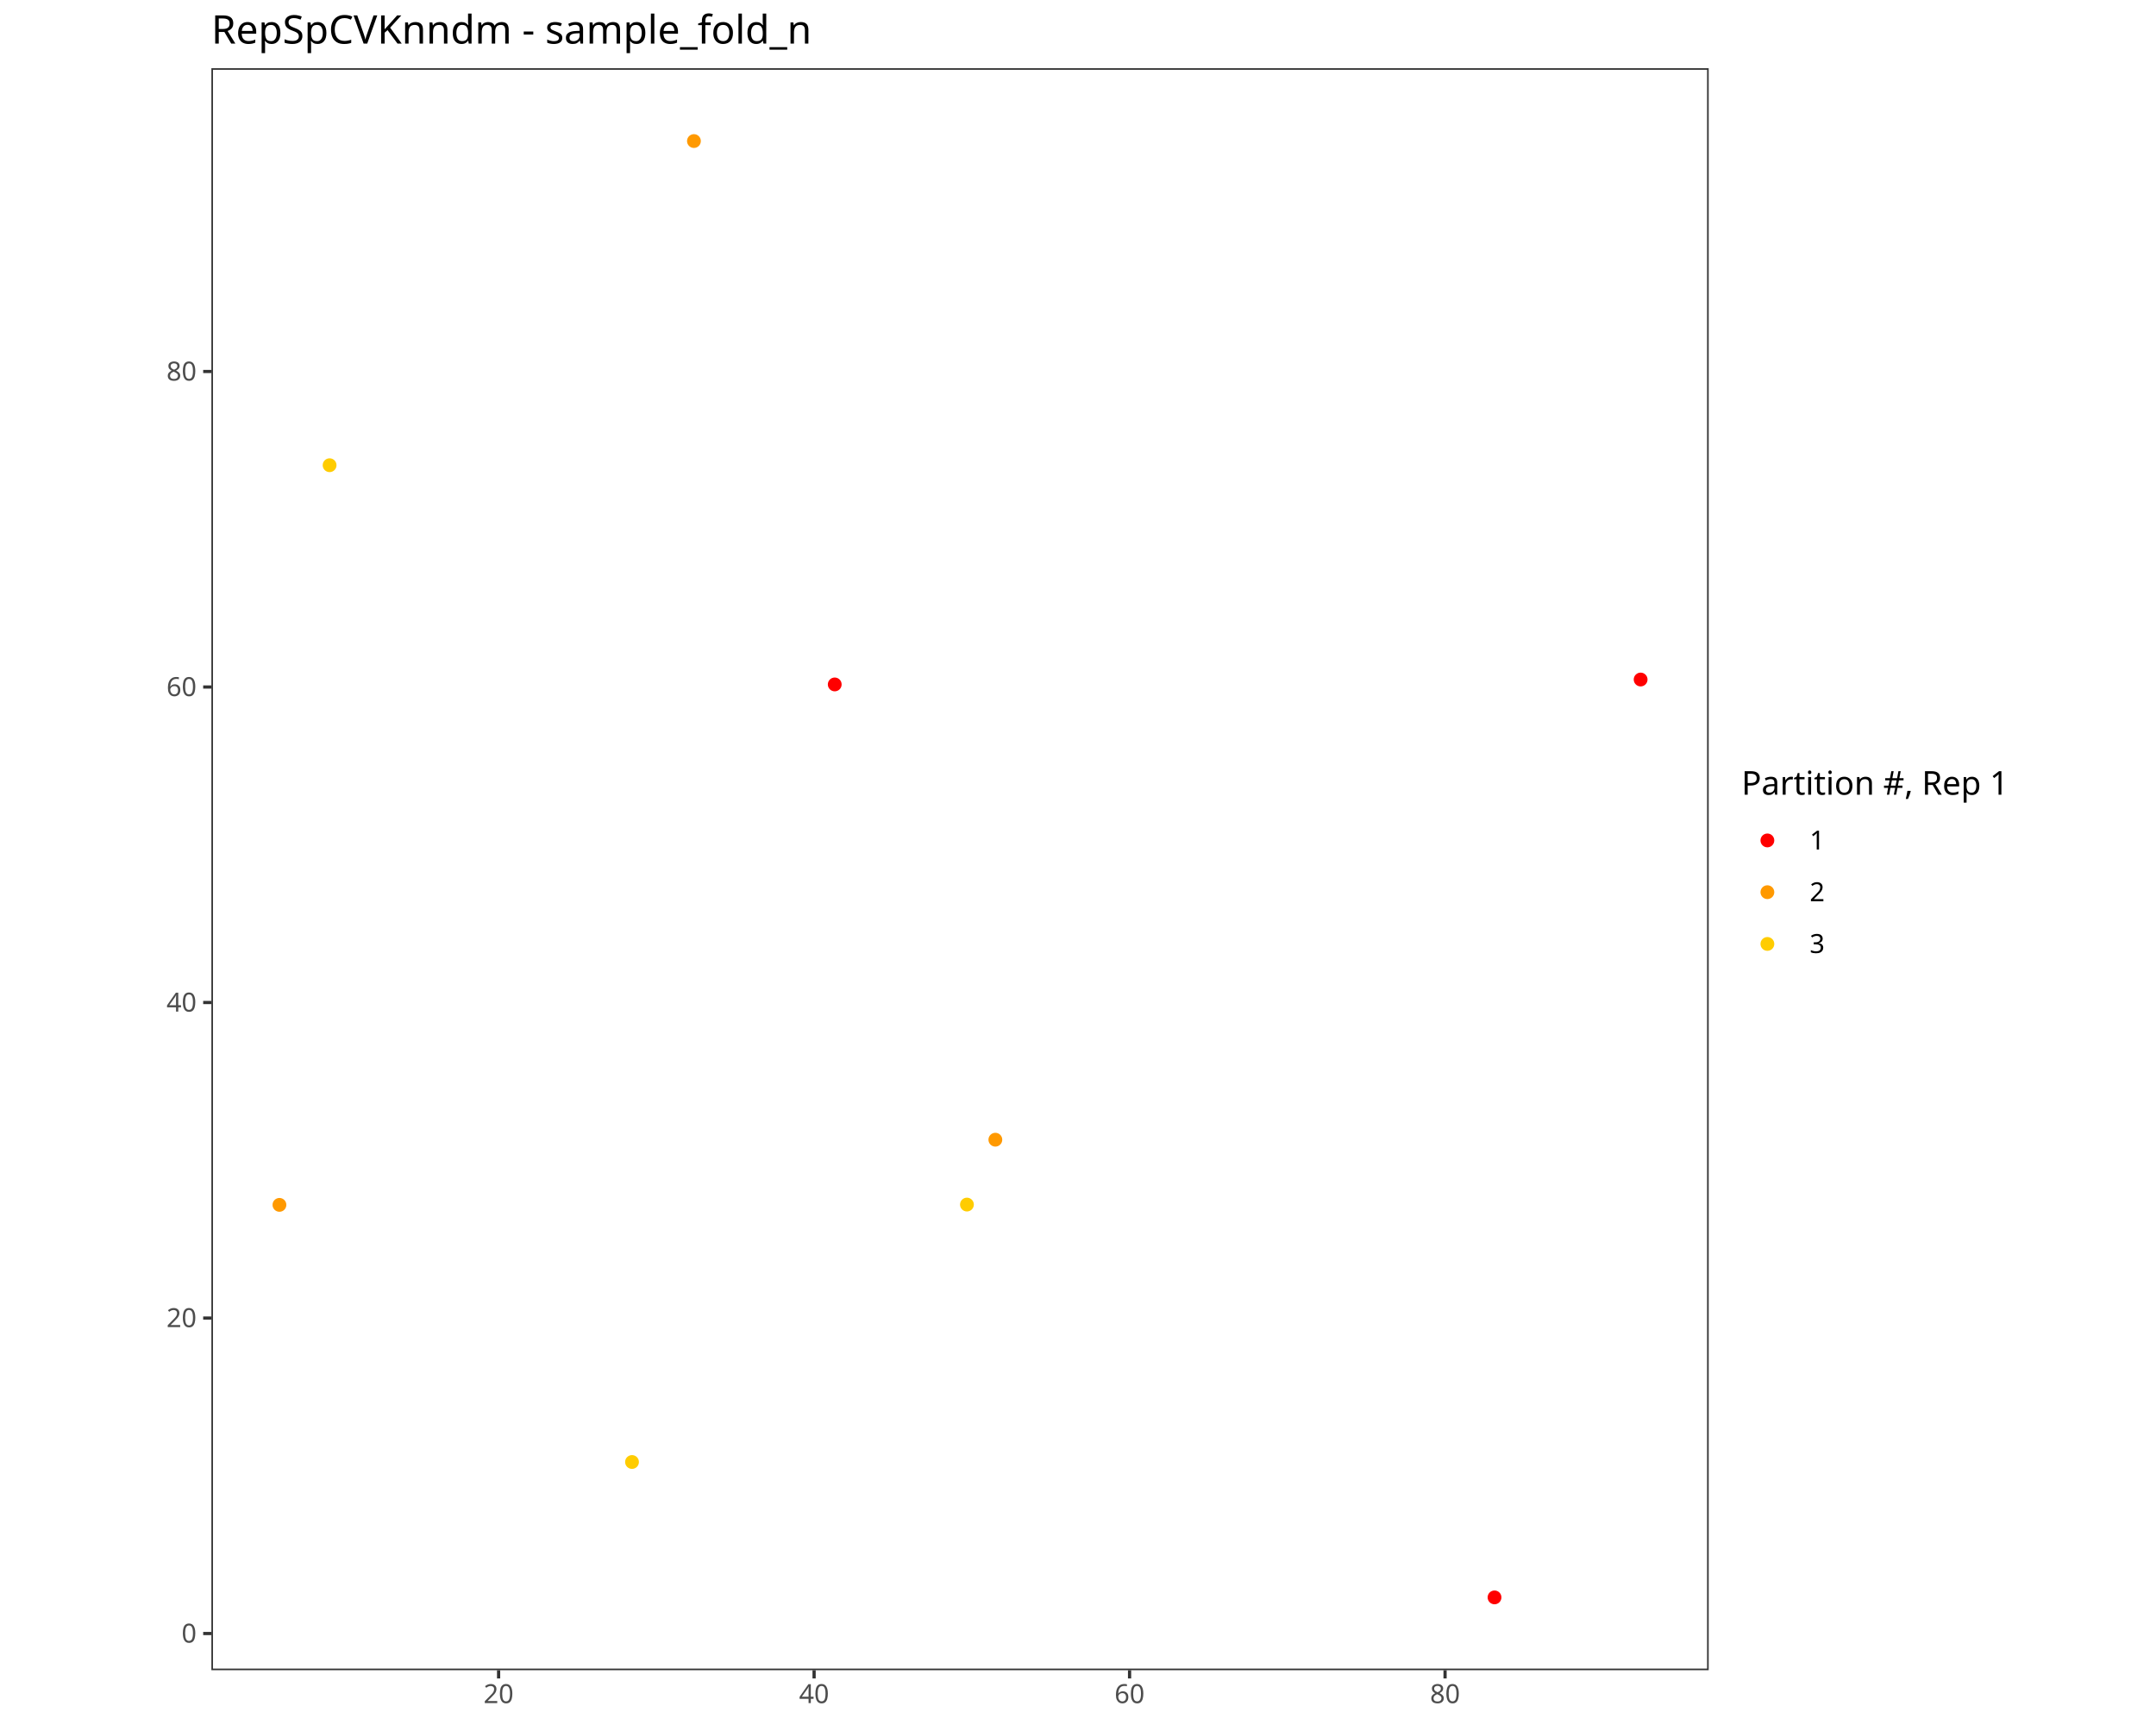
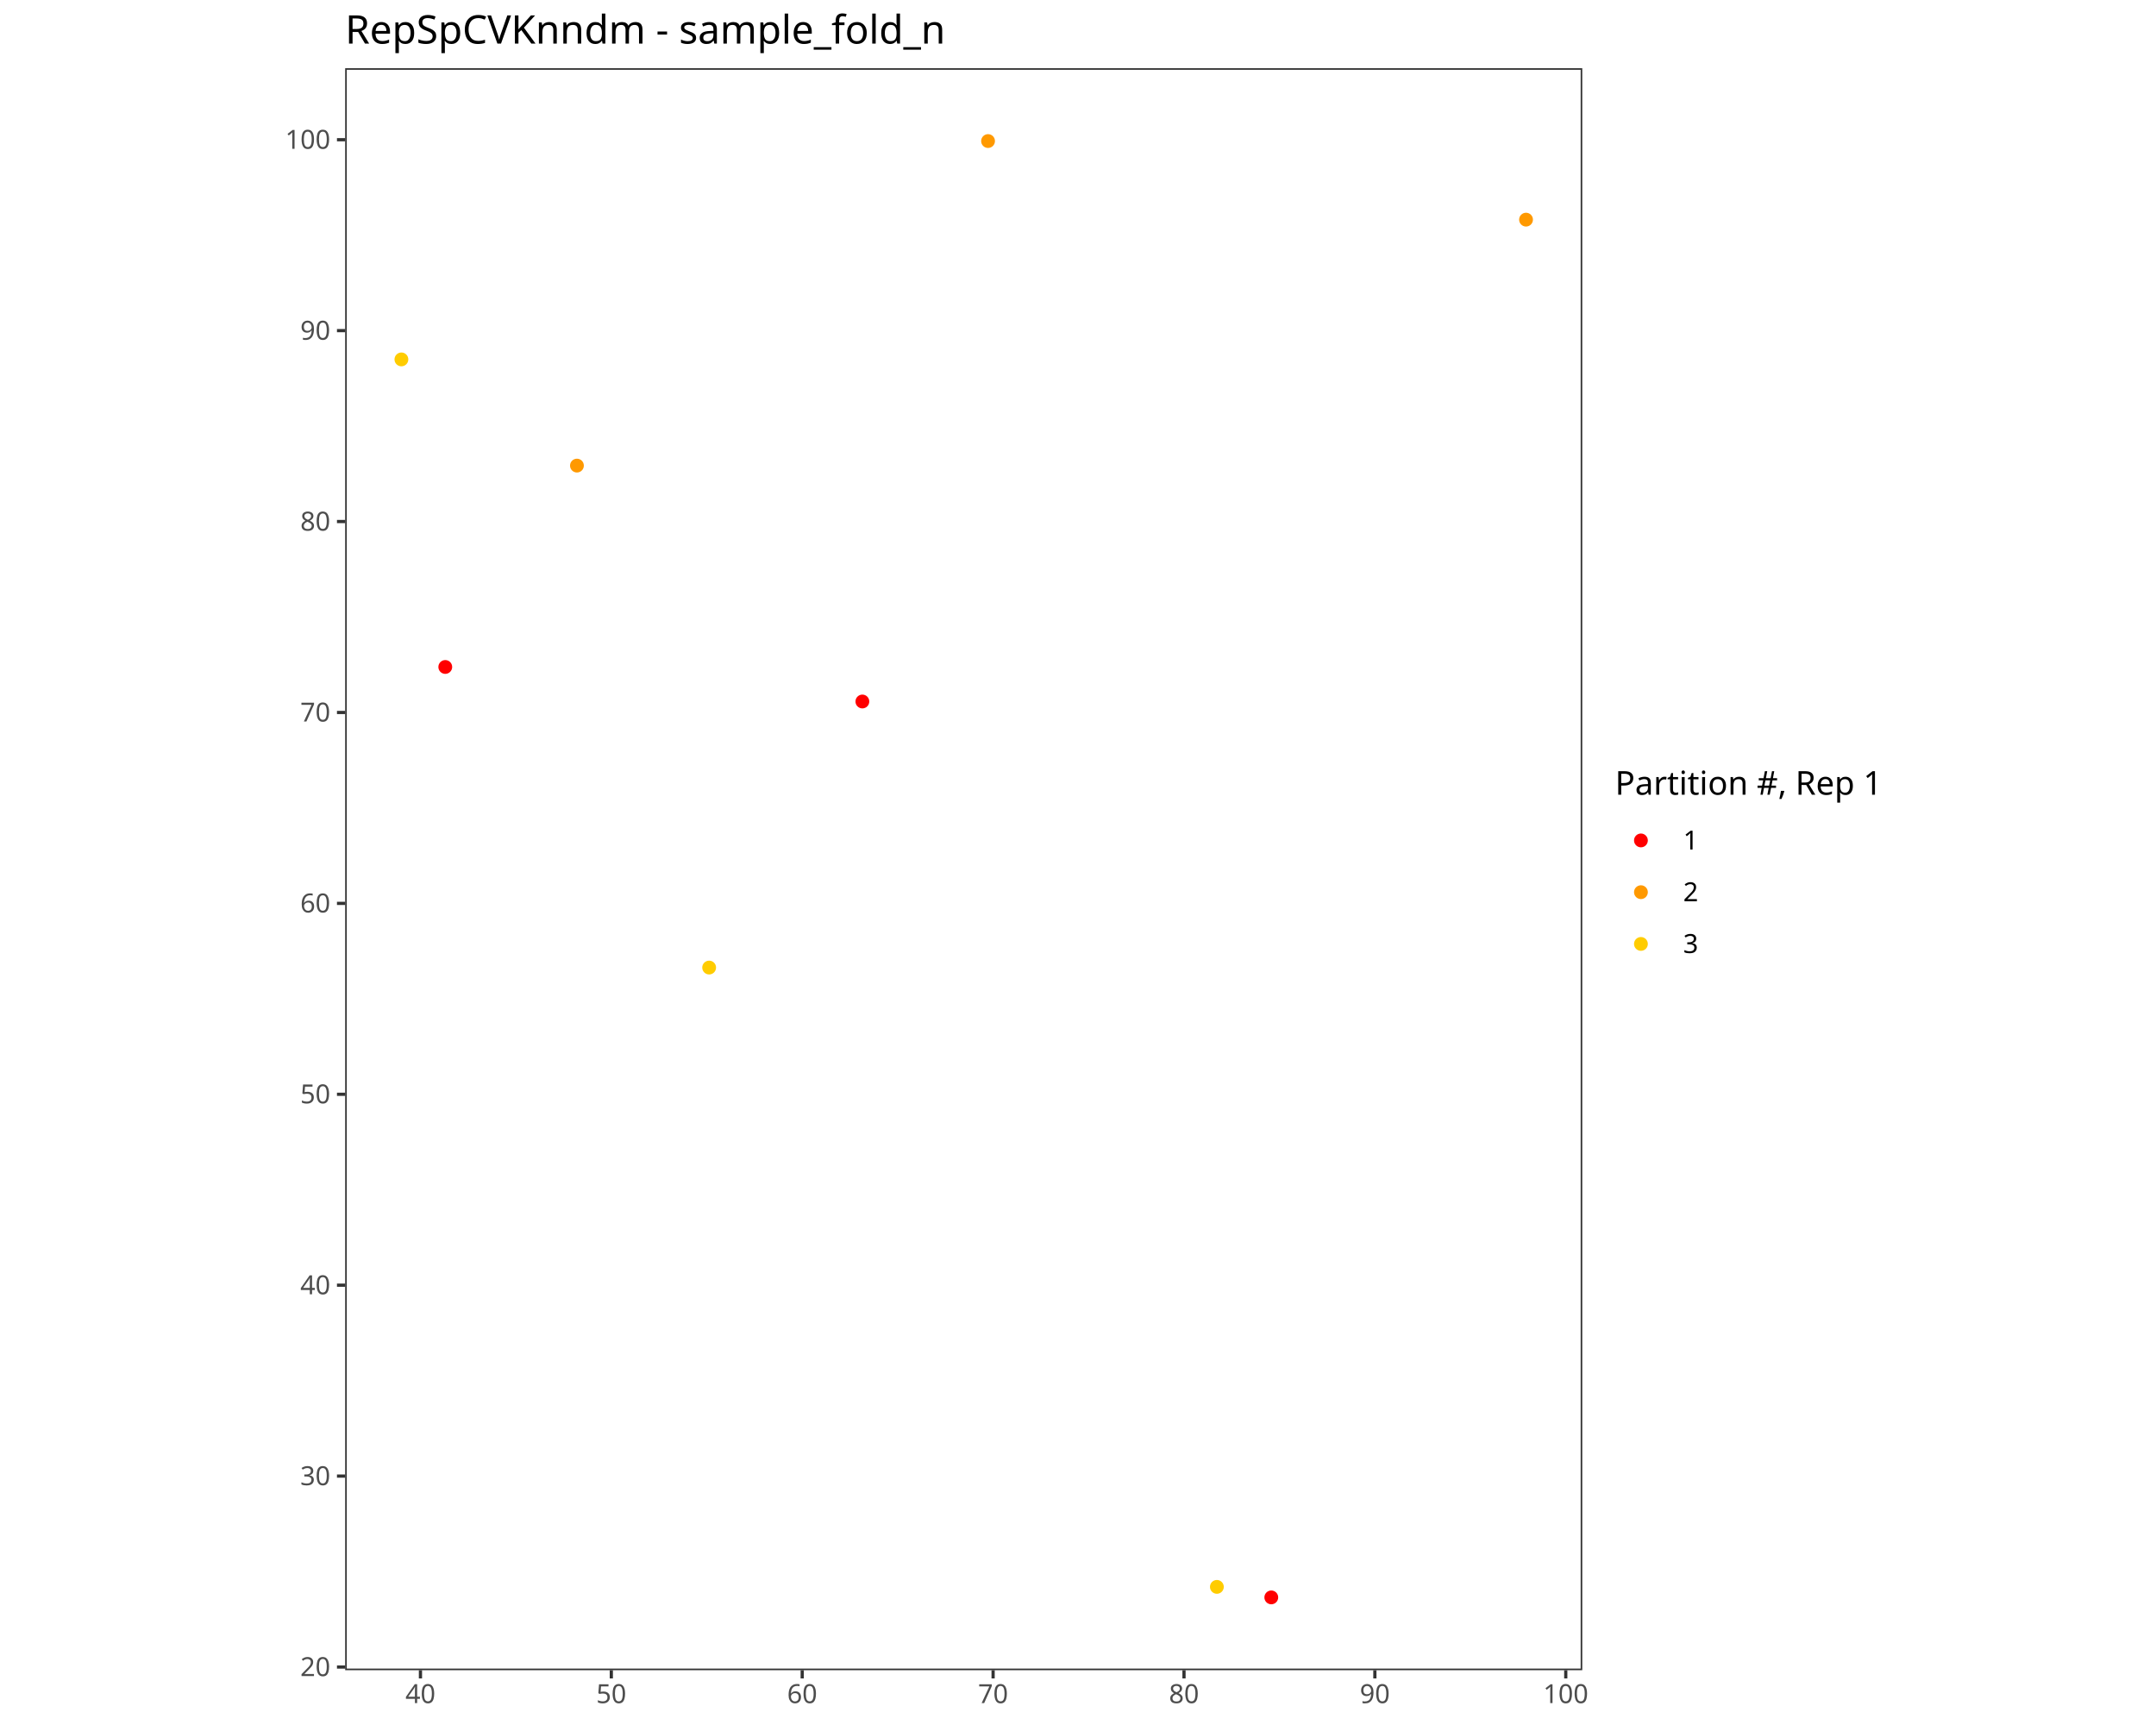
<svg xmlns="http://www.w3.org/2000/svg" class="svglite" data-engine-version="2.0" width="720.00pt" height="576.00pt" viewBox="0 0 720.00 576.00">
  <defs>
    <style type="text/css">
    .svglite line, .svglite polyline, .svglite polygon, .svglite path, .svglite rect, .svglite circle {
      fill: none;
      stroke: #000000;
      stroke-linecap: round;
      stroke-linejoin: round;
      stroke-miterlimit: 10.00;
    }
  </style>
  </defs>
  <rect width="100%" height="100%" style="stroke: none; fill: #FFFFFF;" />
  <defs>
    <clipPath id="cpMC4wMHw3MjAuMDB8MC4wMHw1NzYuMDA=">
      <rect x="0.00" y="0.00" width="720.00" height="576.00" />
    </clipPath>
  </defs>
  <g clip-path="url(#cpMC4wMHw3MjAuMDB8MC4wMHw1NzYuMDA=)">
</g>
  <defs>
-     <clipPath id="cpNDcuOTV8NjcyLjA1fDAuMDB8NTc2LjAw">
-       <rect x="47.95" y="0.00" width="624.10" height="576.00" />
+     <clipPath id="cpOTAuMTd8NjI5LjgzfDAuMDB8NTc2LjAw">
+       <rect x="90.17" y="0.00" width="539.66" height="576.00" />
    </clipPath>
  </defs>
-   <g clip-path="url(#cpNDcuOTV8NjcyLjA1fDAuMDB8NTc2LjAw)">
-     <rect x="47.95" y="0.00" width="624.10" height="576.00" style="stroke-width: 1.07; stroke: #FFFFFF; fill: #FFFFFF;" />
+   <g clip-path="url(#cpOTAuMTd8NjI5LjgzfDAuMDB8NTc2LjAw)">
+     <rect x="90.17" y="0.00" width="539.66" height="576.00" style="stroke-width: 1.07; stroke: #FFFFFF; fill: #FFFFFF;" />
  </g>
  <g clip-path="url(#cpMC4wMHw3MjAuMDB8MC4wMHw1NzYuMDA=)">
</g>
  <defs>
-     <clipPath id="cpNzAuNTl8NTcwLjYyfDIyLjc4fDU1Ny43MQ==">
-       <rect x="70.59" y="22.78" width="500.03" height="534.92" />
+     <clipPath id="cpMTE1LjI3fDUyOC4zOXwyMi43OHw1NTcuNzE=">
+       <rect x="115.27" y="22.78" width="413.13" height="534.92" />
    </clipPath>
  </defs>
-   <g clip-path="url(#cpNzAuNTl8NTcwLjYyfDIyLjc4fDU1Ny43MQ==)">
-     <rect x="70.59" y="22.78" width="500.03" height="534.92" style="stroke-width: 1.07; stroke: none; fill: #FFFFFF;" />
-     <circle cx="547.89" cy="226.90" r="1.95" style="stroke-width: 0.71; stroke: #FF0000; stroke-linecap: butt; fill: #FF0000;" />
-     <circle cx="278.76" cy="228.54" r="1.95" style="stroke-width: 0.71; stroke: #FF0000; stroke-linecap: butt; fill: #FF0000;" />
-     <circle cx="499.10" cy="533.39" r="1.95" style="stroke-width: 0.71; stroke: #FF0000; stroke-linecap: butt; fill: #FF0000;" />
-     <circle cx="332.40" cy="380.56" r="1.95" style="stroke-width: 0.71; stroke: #FF9900; stroke-linecap: butt; fill: #FF9900;" />
-     <circle cx="93.32" cy="402.32" r="1.95" style="stroke-width: 0.71; stroke: #FF9900; stroke-linecap: butt; fill: #FF9900;" />
-     <circle cx="231.74" cy="47.10" r="1.95" style="stroke-width: 0.71; stroke: #FF9900; stroke-linecap: butt; fill: #FF9900;" />
-     <circle cx="110.07" cy="155.34" r="1.95" style="stroke-width: 0.71; stroke: #FFCC00; stroke-linecap: butt; fill: #FFCC00;" />
-     <circle cx="322.91" cy="402.22" r="1.95" style="stroke-width: 0.71; stroke: #FFCC00; stroke-linecap: butt; fill: #FFCC00;" />
-     <circle cx="211.06" cy="488.18" r="1.95" style="stroke-width: 0.71; stroke: #FFCC00; stroke-linecap: butt; fill: #FFCC00;" />
-     <rect x="70.59" y="22.78" width="500.03" height="534.92" style="stroke-width: 1.07; stroke: #333333;" />
+   <g clip-path="url(#cpMTE1LjI3fDUyOC4zOXwyMi43OHw1NTcuNzE=)">
+     <rect x="115.27" y="22.78" width="413.13" height="534.92" style="stroke-width: 1.07; stroke: none; fill: #FFFFFF;" />
+     <circle cx="287.99" cy="234.24" r="1.95" style="stroke-width: 0.71; stroke: #FF0000; stroke-linecap: butt; fill: #FF0000;" />
+     <circle cx="148.70" cy="222.71" r="1.95" style="stroke-width: 0.71; stroke: #FF0000; stroke-linecap: butt; fill: #FF0000;" />
+     <circle cx="424.55" cy="533.39" r="1.95" style="stroke-width: 0.71; stroke: #FF0000; stroke-linecap: butt; fill: #FF0000;" />
+     <circle cx="192.67" cy="155.47" r="1.95" style="stroke-width: 0.71; stroke: #FF9900; stroke-linecap: butt; fill: #FF9900;" />
+     <circle cx="329.96" cy="47.10" r="1.95" style="stroke-width: 0.71; stroke: #FF9900; stroke-linecap: butt; fill: #FF9900;" />
+     <circle cx="509.62" cy="73.34" r="1.95" style="stroke-width: 0.71; stroke: #FF9900; stroke-linecap: butt; fill: #FF9900;" />
+     <circle cx="134.05" cy="120.01" r="1.95" style="stroke-width: 0.71; stroke: #FFCC00; stroke-linecap: butt; fill: #FFCC00;" />
+     <circle cx="406.38" cy="529.88" r="1.95" style="stroke-width: 0.71; stroke: #FFCC00; stroke-linecap: butt; fill: #FFCC00;" />
+     <circle cx="236.82" cy="323.08" r="1.95" style="stroke-width: 0.71; stroke: #FFCC00; stroke-linecap: butt; fill: #FFCC00;" />
+     <rect x="115.27" y="22.78" width="413.13" height="534.92" style="stroke-width: 1.07; stroke: #333333;" />
  </g>
  <g clip-path="url(#cpMC4wMHw3MjAuMDB8MC4wMHw1NzYuMDA=)">
-     <text x="65.66" y="548.49" text-anchor="end" style="font-size: 8.80px; fill: #4D4D4D; font-family: sans;" textLength="9.78px" lengthAdjust="spacingAndGlyphs">  0</text>
-     <text x="65.66" y="443.14" text-anchor="end" style="font-size: 8.80px; fill: #4D4D4D; font-family: sans;" textLength="12.23px" lengthAdjust="spacingAndGlyphs"> 20</text>
-     <text x="65.66" y="337.78" text-anchor="end" style="font-size: 8.80px; fill: #4D4D4D; font-family: sans;" textLength="12.23px" lengthAdjust="spacingAndGlyphs"> 40</text>
-     <text x="65.66" y="232.43" text-anchor="end" style="font-size: 8.80px; fill: #4D4D4D; font-family: sans;" textLength="12.23px" lengthAdjust="spacingAndGlyphs"> 60</text>
-     <text x="65.66" y="127.07" text-anchor="end" style="font-size: 8.80px; fill: #4D4D4D; font-family: sans;" textLength="12.23px" lengthAdjust="spacingAndGlyphs"> 80</text>
-     <polyline points="67.85,545.46 70.59,545.46 " style="stroke-width: 1.07; stroke: #333333; stroke-linecap: butt;" />
-     <polyline points="67.85,440.11 70.59,440.11 " style="stroke-width: 1.07; stroke: #333333; stroke-linecap: butt;" />
-     <polyline points="67.85,334.75 70.59,334.75 " style="stroke-width: 1.07; stroke: #333333; stroke-linecap: butt;" />
-     <polyline points="67.85,229.40 70.59,229.40 " style="stroke-width: 1.07; stroke: #333333; stroke-linecap: butt;" />
-     <polyline points="67.85,124.04 70.59,124.04 " style="stroke-width: 1.07; stroke: #333333; stroke-linecap: butt;" />
-     <polyline points="166.51,560.45 166.51,557.71 " style="stroke-width: 1.07; stroke: #333333; stroke-linecap: butt;" />
-     <polyline points="271.87,560.45 271.87,557.71 " style="stroke-width: 1.07; stroke: #333333; stroke-linecap: butt;" />
-     <polyline points="377.22,560.45 377.22,557.71 " style="stroke-width: 1.07; stroke: #333333; stroke-linecap: butt;" />
-     <polyline points="482.58,560.45 482.58,557.71 " style="stroke-width: 1.07; stroke: #333333; stroke-linecap: butt;" />
-     <text x="166.51" y="568.69" text-anchor="middle" style="font-size: 8.80px; fill: #4D4D4D; font-family: sans;" textLength="12.23px" lengthAdjust="spacingAndGlyphs"> 20</text>
-     <text x="271.87" y="568.69" text-anchor="middle" style="font-size: 8.80px; fill: #4D4D4D; font-family: sans;" textLength="12.23px" lengthAdjust="spacingAndGlyphs"> 40</text>
-     <text x="377.22" y="568.69" text-anchor="middle" style="font-size: 8.80px; fill: #4D4D4D; font-family: sans;" textLength="12.23px" lengthAdjust="spacingAndGlyphs"> 60</text>
-     <text x="482.58" y="568.69" text-anchor="middle" style="font-size: 8.80px; fill: #4D4D4D; font-family: sans;" textLength="12.23px" lengthAdjust="spacingAndGlyphs"> 80</text>
-     <rect x="581.58" y="256.66" width="84.99" height="67.17" style="stroke-width: 1.07; stroke: none; fill: #FFFFFF;" />
-     <text x="581.58" y="265.37" style="font-size: 11.00px; font-family: sans;" textLength="84.99px" lengthAdjust="spacingAndGlyphs">Partition #, Rep 1</text>
-     <rect x="581.58" y="271.99" width="17.28" height="17.28" style="stroke-width: 1.07; stroke: none; fill: #FFFFFF;" />
-     <circle cx="590.22" cy="280.63" r="1.95" style="stroke-width: 0.71; stroke: #FF0000; fill: #FF0000;" />
-     <rect x="581.58" y="289.27" width="17.28" height="17.28" style="stroke-width: 1.07; stroke: none; fill: #FFFFFF;" />
-     <circle cx="590.22" cy="297.91" r="1.95" style="stroke-width: 0.71; stroke: #FF9900; fill: #FF9900;" />
-     <rect x="581.58" y="306.55" width="17.28" height="17.28" style="stroke-width: 1.07; stroke: none; fill: #FFFFFF;" />
-     <circle cx="590.22" cy="315.19" r="1.95" style="stroke-width: 0.71; stroke: #FFCC00; fill: #FFCC00;" />
-     <text x="604.34" y="283.66" style="font-size: 8.80px; font-family: sans;" textLength="4.89px" lengthAdjust="spacingAndGlyphs">1</text>
-     <text x="604.34" y="300.94" style="font-size: 8.80px; font-family: sans;" textLength="4.89px" lengthAdjust="spacingAndGlyphs">2</text>
-     <text x="604.34" y="318.22" style="font-size: 8.80px; font-family: sans;" textLength="4.89px" lengthAdjust="spacingAndGlyphs">3</text>
-     <text x="70.59" y="14.56" style="font-size: 13.20px; font-family: sans;" textLength="198.14px" lengthAdjust="spacingAndGlyphs">RepSpCVKnndm - sample_fold_n</text>
+     <text x="110.34" y="559.67" text-anchor="end" style="font-size: 8.80px; fill: #4D4D4D; font-family: sans;" textLength="12.23px" lengthAdjust="spacingAndGlyphs"> 20</text>
+     <text x="110.34" y="495.92" text-anchor="end" style="font-size: 8.80px; fill: #4D4D4D; font-family: sans;" textLength="12.23px" lengthAdjust="spacingAndGlyphs"> 30</text>
+     <text x="110.34" y="432.17" text-anchor="end" style="font-size: 8.80px; fill: #4D4D4D; font-family: sans;" textLength="12.23px" lengthAdjust="spacingAndGlyphs"> 40</text>
+     <text x="110.34" y="368.42" text-anchor="end" style="font-size: 8.80px; fill: #4D4D4D; font-family: sans;" textLength="12.23px" lengthAdjust="spacingAndGlyphs"> 50</text>
+     <text x="110.34" y="304.68" text-anchor="end" style="font-size: 8.80px; fill: #4D4D4D; font-family: sans;" textLength="12.23px" lengthAdjust="spacingAndGlyphs"> 60</text>
+     <text x="110.34" y="240.93" text-anchor="end" style="font-size: 8.80px; fill: #4D4D4D; font-family: sans;" textLength="12.23px" lengthAdjust="spacingAndGlyphs"> 70</text>
+     <text x="110.34" y="177.18" text-anchor="end" style="font-size: 8.80px; fill: #4D4D4D; font-family: sans;" textLength="12.23px" lengthAdjust="spacingAndGlyphs"> 80</text>
+     <text x="110.34" y="113.43" text-anchor="end" style="font-size: 8.80px; fill: #4D4D4D; font-family: sans;" textLength="12.23px" lengthAdjust="spacingAndGlyphs"> 90</text>
+     <text x="110.34" y="49.68" text-anchor="end" style="font-size: 8.80px; fill: #4D4D4D; font-family: sans;" textLength="14.68px" lengthAdjust="spacingAndGlyphs">100</text>
+     <polyline points="112.53,556.64 115.27,556.64 " style="stroke-width: 1.07; stroke: #333333; stroke-linecap: butt;" />
+     <polyline points="112.53,492.89 115.27,492.89 " style="stroke-width: 1.07; stroke: #333333; stroke-linecap: butt;" />
+     <polyline points="112.53,429.14 115.27,429.14 " style="stroke-width: 1.07; stroke: #333333; stroke-linecap: butt;" />
+     <polyline points="112.53,365.40 115.27,365.40 " style="stroke-width: 1.07; stroke: #333333; stroke-linecap: butt;" />
+     <polyline points="112.53,301.65 115.27,301.65 " style="stroke-width: 1.07; stroke: #333333; stroke-linecap: butt;" />
+     <polyline points="112.53,237.90 115.27,237.90 " style="stroke-width: 1.07; stroke: #333333; stroke-linecap: butt;" />
+     <polyline points="112.53,174.15 115.27,174.15 " style="stroke-width: 1.07; stroke: #333333; stroke-linecap: butt;" />
+     <polyline points="112.53,110.40 115.27,110.40 " style="stroke-width: 1.07; stroke: #333333; stroke-linecap: butt;" />
+     <polyline points="112.53,46.66 115.27,46.66 " style="stroke-width: 1.07; stroke: #333333; stroke-linecap: butt;" />
+     <polyline points="140.41,560.45 140.41,557.71 " style="stroke-width: 1.07; stroke: #333333; stroke-linecap: butt;" />
+     <polyline points="204.15,560.45 204.15,557.71 " style="stroke-width: 1.07; stroke: #333333; stroke-linecap: butt;" />
+     <polyline points="267.90,560.45 267.90,557.71 " style="stroke-width: 1.07; stroke: #333333; stroke-linecap: butt;" />
+     <polyline points="331.65,560.45 331.65,557.71 " style="stroke-width: 1.07; stroke: #333333; stroke-linecap: butt;" />
+     <polyline points="395.40,560.45 395.40,557.71 " style="stroke-width: 1.07; stroke: #333333; stroke-linecap: butt;" />
+     <polyline points="459.14,560.45 459.14,557.71 " style="stroke-width: 1.07; stroke: #333333; stroke-linecap: butt;" />
+     <polyline points="522.89,560.45 522.89,557.71 " style="stroke-width: 1.07; stroke: #333333; stroke-linecap: butt;" />
+     <text x="140.41" y="568.69" text-anchor="middle" style="font-size: 8.80px; fill: #4D4D4D; font-family: sans;" textLength="12.23px" lengthAdjust="spacingAndGlyphs"> 40</text>
+     <text x="204.15" y="568.69" text-anchor="middle" style="font-size: 8.80px; fill: #4D4D4D; font-family: sans;" textLength="12.23px" lengthAdjust="spacingAndGlyphs"> 50</text>
+     <text x="267.90" y="568.69" text-anchor="middle" style="font-size: 8.80px; fill: #4D4D4D; font-family: sans;" textLength="12.23px" lengthAdjust="spacingAndGlyphs"> 60</text>
+     <text x="331.65" y="568.69" text-anchor="middle" style="font-size: 8.80px; fill: #4D4D4D; font-family: sans;" textLength="12.23px" lengthAdjust="spacingAndGlyphs"> 70</text>
+     <text x="395.40" y="568.69" text-anchor="middle" style="font-size: 8.80px; fill: #4D4D4D; font-family: sans;" textLength="12.23px" lengthAdjust="spacingAndGlyphs"> 80</text>
+     <text x="459.14" y="568.69" text-anchor="middle" style="font-size: 8.80px; fill: #4D4D4D; font-family: sans;" textLength="12.23px" lengthAdjust="spacingAndGlyphs"> 90</text>
+     <text x="522.89" y="568.69" text-anchor="middle" style="font-size: 8.80px; fill: #4D4D4D; font-family: sans;" textLength="14.68px" lengthAdjust="spacingAndGlyphs">100</text>
+     <rect x="539.35" y="256.66" width="84.99" height="67.17" style="stroke-width: 1.07; stroke: none; fill: #FFFFFF;" />
+     <text x="539.35" y="265.37" style="font-size: 11.00px; font-family: sans;" textLength="84.99px" lengthAdjust="spacingAndGlyphs">Partition #, Rep 1</text>
+     <rect x="539.35" y="271.99" width="17.28" height="17.28" style="stroke-width: 1.07; stroke: none; fill: #FFFFFF;" />
+     <circle cx="547.99" cy="280.63" r="1.95" style="stroke-width: 0.71; stroke: #FF0000; fill: #FF0000;" />
+     <rect x="539.35" y="289.27" width="17.28" height="17.28" style="stroke-width: 1.07; stroke: none; fill: #FFFFFF;" />
+     <circle cx="547.99" cy="297.91" r="1.95" style="stroke-width: 0.71; stroke: #FF9900; fill: #FF9900;" />
+     <rect x="539.35" y="306.55" width="17.28" height="17.28" style="stroke-width: 1.07; stroke: none; fill: #FFFFFF;" />
+     <circle cx="547.99" cy="315.19" r="1.95" style="stroke-width: 0.71; stroke: #FFCC00; fill: #FFCC00;" />
+     <text x="562.11" y="283.66" style="font-size: 8.80px; font-family: sans;" textLength="4.89px" lengthAdjust="spacingAndGlyphs">1</text>
+     <text x="562.11" y="300.94" style="font-size: 8.80px; font-family: sans;" textLength="4.89px" lengthAdjust="spacingAndGlyphs">2</text>
+     <text x="562.11" y="318.22" style="font-size: 8.80px; font-family: sans;" textLength="4.89px" lengthAdjust="spacingAndGlyphs">3</text>
+     <text x="115.27" y="14.56" style="font-size: 13.20px; font-family: sans;" textLength="198.14px" lengthAdjust="spacingAndGlyphs">RepSpCVKnndm - sample_fold_n</text>
  </g>
</svg>
